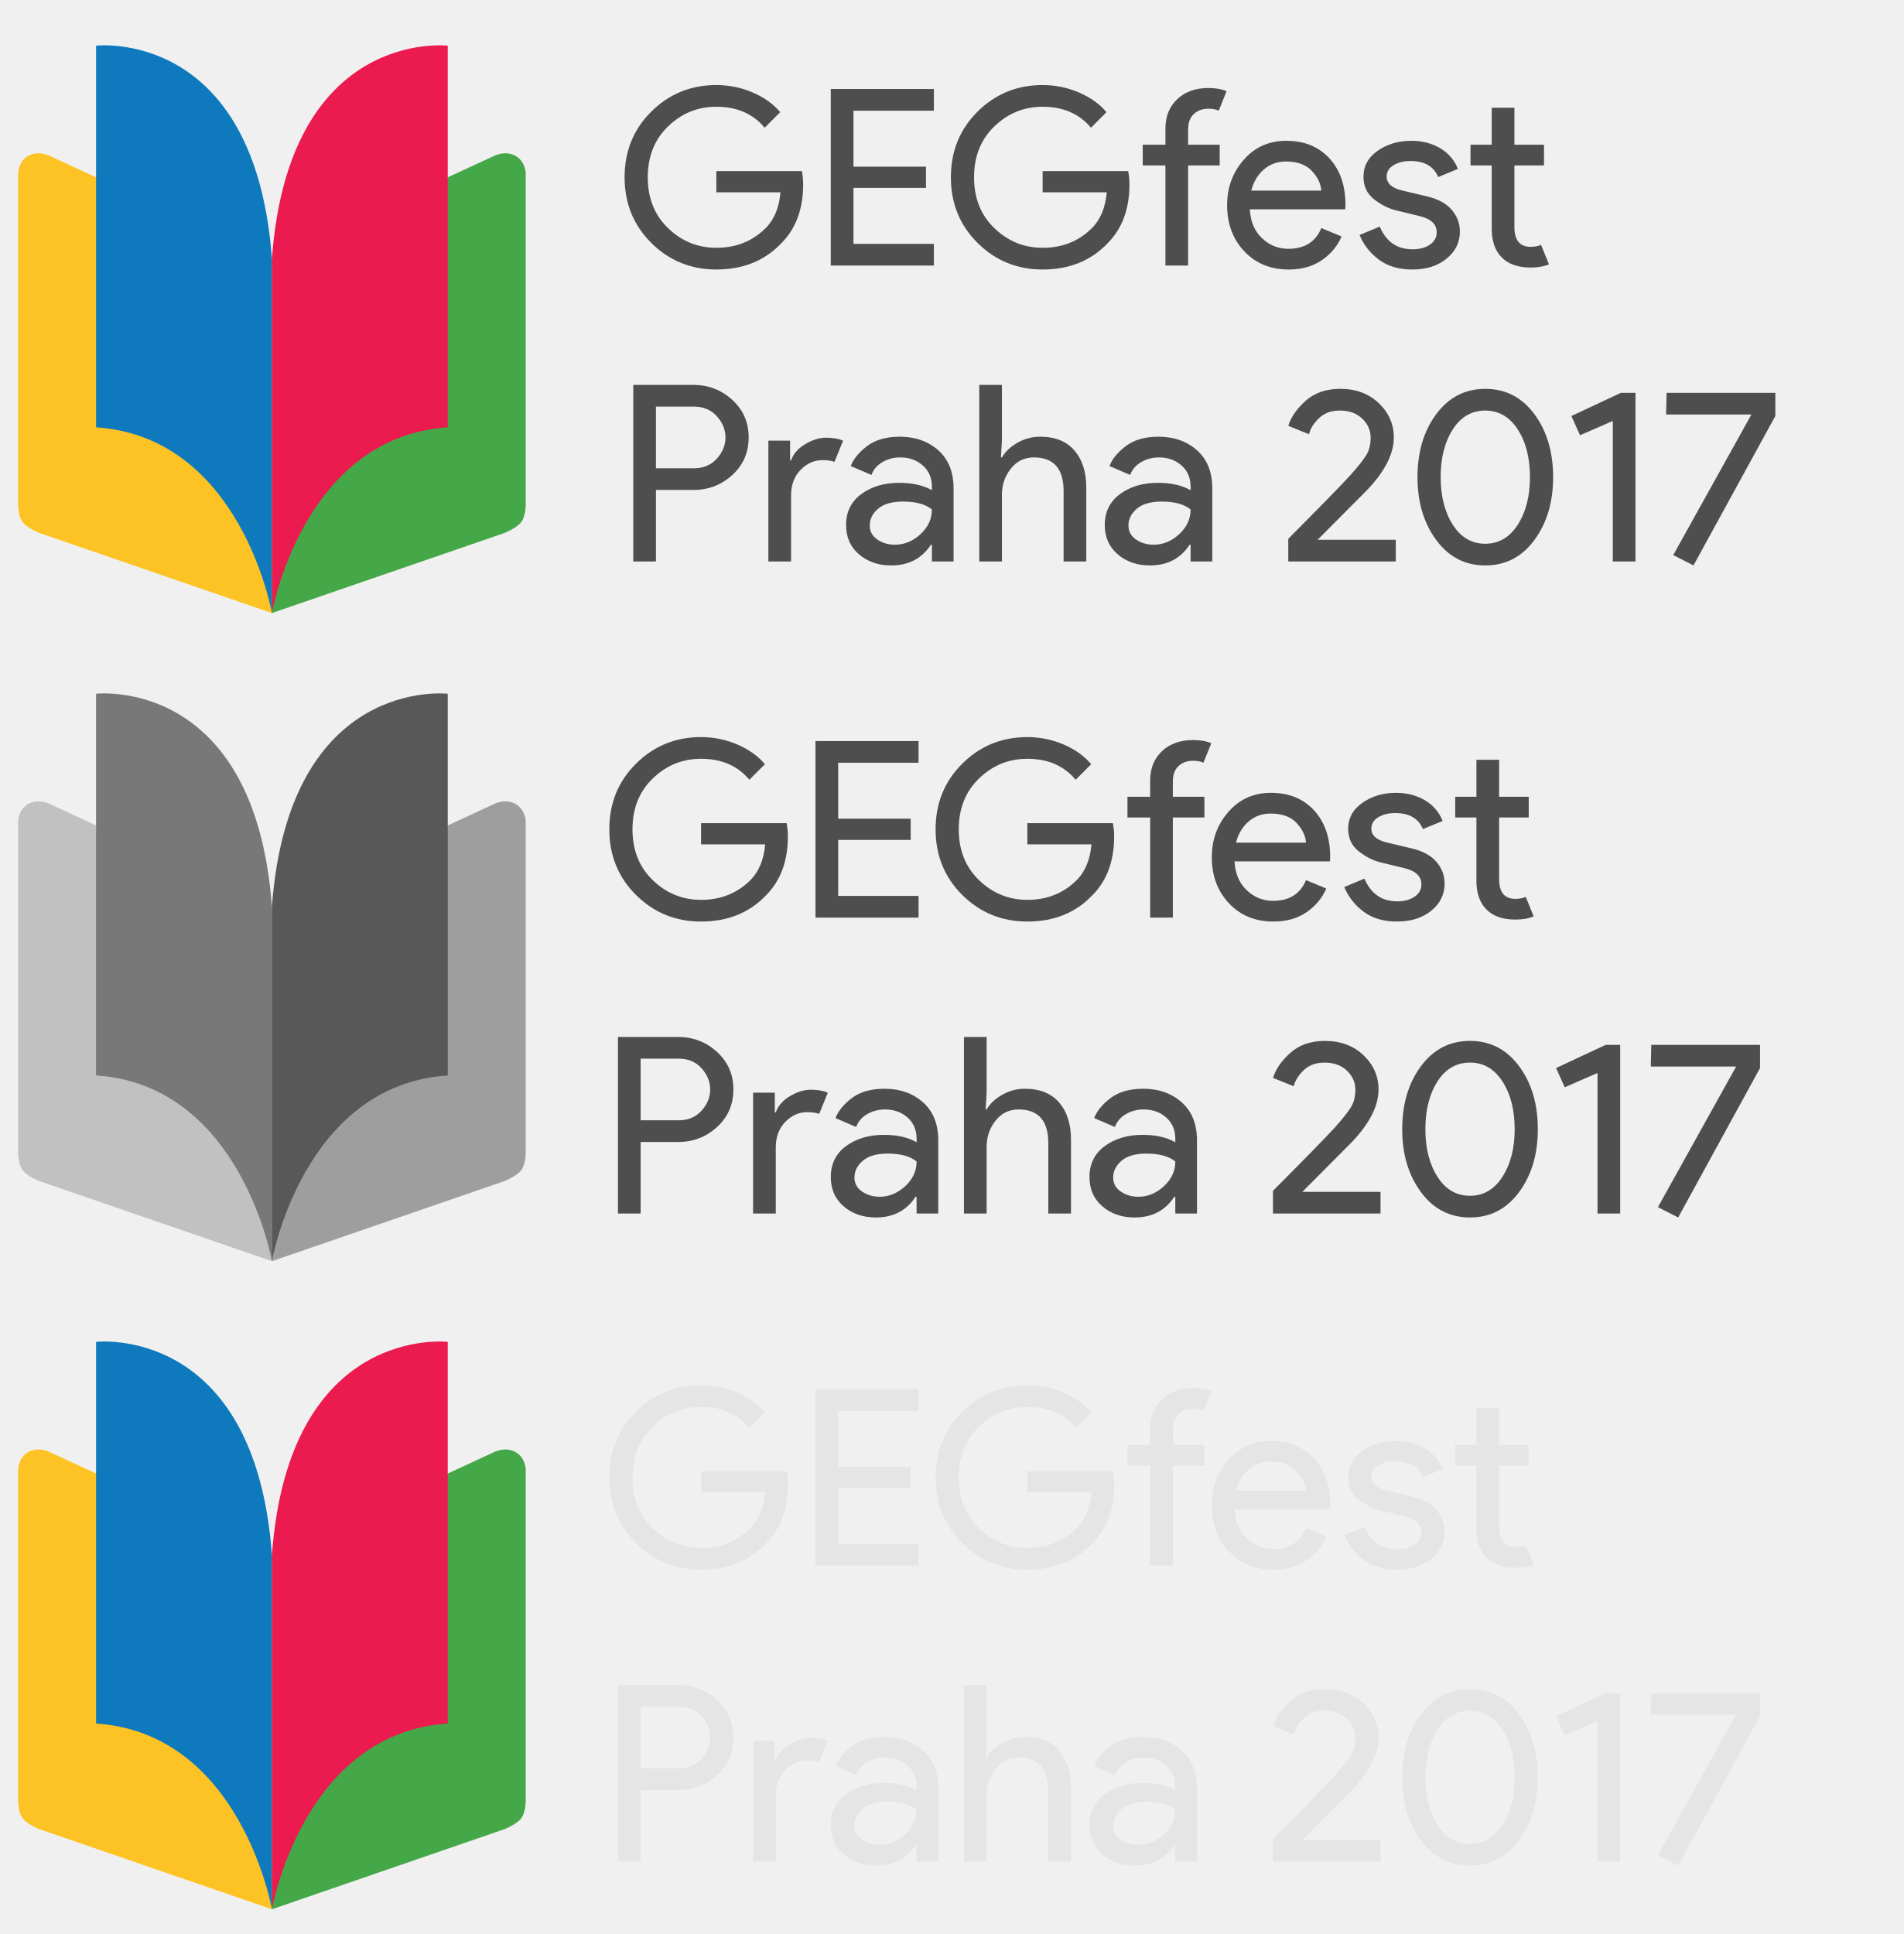
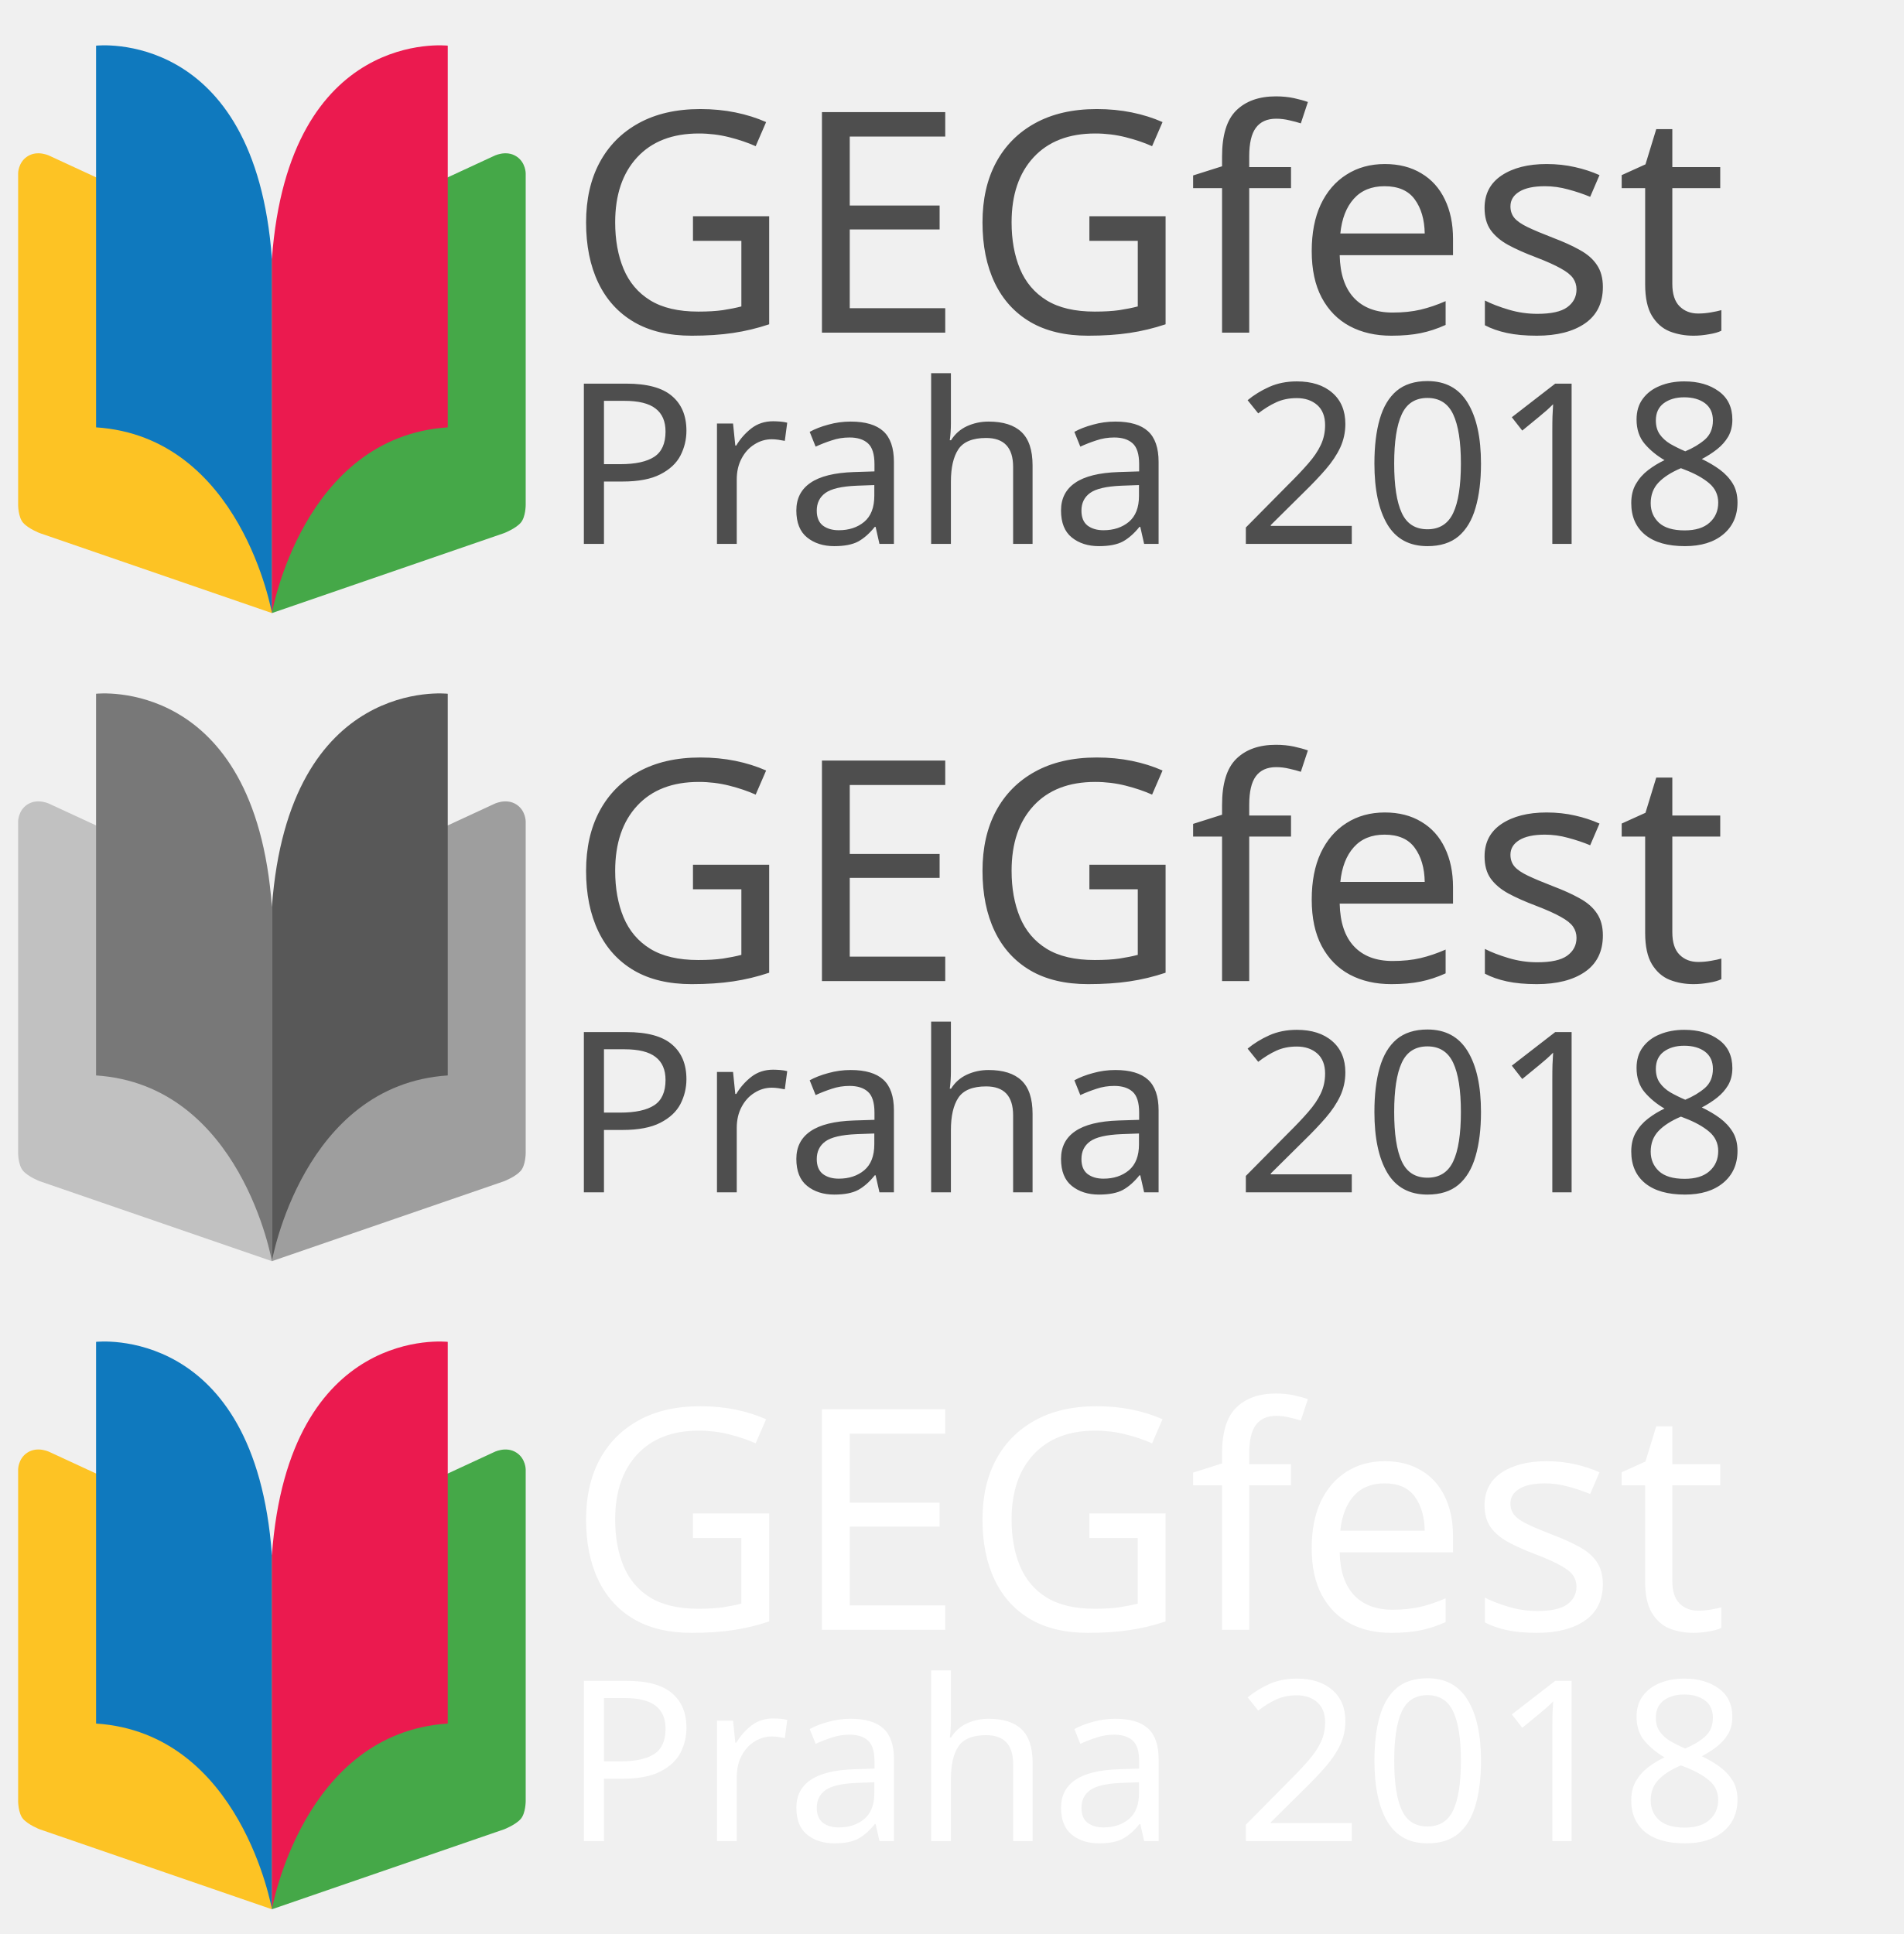
<svg xmlns="http://www.w3.org/2000/svg" version="1.1" id="Layer_1" x="0px" y="0px" width="185px" height="188px" viewBox="0 0 185 188" enable-background="new 0 0 185 188" xml:space="preserve">
-   <g>
-     <path fill="#FDC324" d="M26.43,59.595L3.853,51.819c0,0-1.107-0.429-1.61-1.008c-0.481-0.553-0.481-1.725-0.481-1.725V16.845   c0,0-0.001-1.022,0.857-1.612c1.049-0.72,2.287-0.046,2.287-0.046l21.524,9.961V59.595z" />
-     <g>
+   <defs id="defs155">
+ 	
+ 	
+ 	
+ 	
+ 	
+ 	
+ 	
+ 	
+ 	
+ 	
+ 	
+ 	
+ 	
+ 	
+ 	
+ 	
+ </defs>
+   <g id="g4048">
+     <g id="g17">
+       <path id="path19" d="M26.429,122.595L3.852,114.82c0,0-1.107-0.43-1.61-1.008c-0.481-0.555-0.481-1.727-0.481-1.727V79.845   c0,0-0.001-1.022,0.857-1.612c1.049-0.72,2.287-0.047,2.287-0.047l21.524,9.961V122.595z" fill="#C1C1C1" />
+       <g id="g21">
	</g>
-     <path fill="#0F79BE" d="M26.43,59.595c0,0-2.995-17.126-17.091-18.053V4.439c0,0,15.432-1.781,17.091,20.708V59.595z" />
-     <path fill="#45A848" d="M26.43,59.595l22.577-7.775c0,0,1.107-0.429,1.61-1.008c0.48-0.553,0.48-1.725,0.48-1.725V16.845   c0,0,0.001-1.022-0.856-1.612c-1.05-0.72-2.287-0.046-2.287-0.046l-21.524,9.96V59.595z" />
-     <g>
+       <path id="path23" d="M26.429,122.595c0,0-2.995-17.127-17.091-18.054V67.438c0,0,15.432-1.781,17.091,20.708V122.595z" fill="#787878" />
+       <path id="path25" d="M26.429,122.595l22.577-7.774c0,0,1.107-0.43,1.61-1.008c0.481-0.555,0.481-1.727,0.481-1.727V79.845   c0,0,0.001-1.022-0.857-1.612c-1.049-0.72-2.287-0.047-2.287-0.047l-21.524,9.961V122.595z" fill="#9E9E9E" />
+       <g id="g27">
	</g>
-     <path fill="#EB1A4F" d="M26.43,59.595c0,0,2.995-17.126,17.091-18.053V4.439c0,0-15.432-1.781-17.091,20.708V59.595z" />
+       <path id="path29" d="M26.429,122.595c0,0,2.995-17.127,17.091-18.054V67.438c0,0-15.432-1.781-17.091,20.708V122.595z" fill="#585858" />
+     </g>
  </g>
-   <g>
-     <path fill="#C1C1C1" d="M26.429,122.595L3.852,114.82c0,0-1.107-0.43-1.61-1.008c-0.481-0.555-0.481-1.727-0.481-1.727V79.845   c0,0-0.001-1.022,0.857-1.612c1.049-0.72,2.287-0.047,2.287-0.047l21.524,9.961V122.595z" />
-     <g>
+   <g id="g31">
+     <path fill="#FDC324" d="M26.43,185.595L3.853,177.82c0,0-1.107-0.43-1.61-1.008c-0.481-0.554-0.481-1.726-0.481-1.726v-32.241   c0,0-0.001-1.022,0.857-1.611c1.049-0.721,2.287-0.047,2.287-0.047l21.524,9.961V185.595z" id="path33" />
+     <g id="g35">
	</g>
-     <path fill="#787878" d="M26.429,122.595c0,0-2.995-17.127-17.091-18.054V67.438c0,0,15.432-1.781,17.091,20.708V122.595z" />
-     <path fill="#9E9E9E" d="M26.429,122.595l22.577-7.774c0,0,1.107-0.43,1.61-1.008c0.481-0.555,0.481-1.727,0.481-1.727V79.845   c0,0,0.001-1.022-0.857-1.612c-1.049-0.72-2.287-0.047-2.287-0.047l-21.524,9.961V122.595z" />
-     <g>
+     <path fill="#0F79BE" d="M26.43,185.595c0,0-2.995-17.126-17.091-18.053v-37.103c0,0,15.432-1.781,17.091,20.707V185.595z" id="path37" />
+     <path fill="#45A848" d="M26.43,185.595l22.577-7.774c0,0,1.107-0.43,1.61-1.008c0.48-0.554,0.48-1.726,0.48-1.726v-32.241   c0,0,0.001-1.022-0.856-1.611c-1.05-0.721-2.287-0.047-2.287-0.047l-21.524,9.961V185.595z" id="path39" />
+     <g id="g41">
	</g>
-     <path fill="#585858" d="M26.429,122.595c0,0,2.995-17.127,17.091-18.054V67.438c0,0-15.432-1.781-17.091,20.708V122.595z" />
+     <path fill="#EB1A4F" d="M26.43,185.595c0,0,2.995-17.126,17.091-18.053v-37.103c0,0-15.432-1.781-17.091,20.707V185.595z" id="path43" />
  </g>
-   <g>
-     <path fill="#FDC324" d="M26.43,185.595L3.853,177.82c0,0-1.107-0.43-1.61-1.008c-0.481-0.554-0.481-1.726-0.481-1.726v-32.241   c0,0-0.001-1.022,0.857-1.611c1.049-0.721,2.287-0.047,2.287-0.047l21.524,9.961V185.595z" />
-     <g>
+   <text transform="matrix(1 0 0 1 -52 328.2041)" id="text45">
+     <tspan x="0" y="0" font-family="'ProductSans-Regular'" font-size="12" id="tspan47">GEGfest</tspan>
+     <tspan x="0" y="14.4" font-family="'ProductSans-Regular'" font-size="12" id="tspan49">Praha 2017</tspan>
+   </text>
+   <g id="g4057">
+     <g id="g3">
+       <path id="path5" d="M26.43,59.595L3.853,51.819c0,0-1.107-0.429-1.61-1.008c-0.481-0.553-0.481-1.725-0.481-1.725V16.845   c0,0-0.001-1.022,0.857-1.612c1.049-0.72,2.287-0.046,2.287-0.046l21.524,9.961V59.595z" fill="#FDC324" />
+       <g id="g7">
	</g>
-     <path fill="#0F79BE" d="M26.43,185.595c0,0-2.995-17.126-17.091-18.053v-37.103c0,0,15.432-1.781,17.091,20.707V185.595z" />
-     <path fill="#45A848" d="M26.43,185.595l22.577-7.774c0,0,1.107-0.43,1.61-1.008c0.48-0.554,0.48-1.726,0.48-1.726v-32.241   c0,0,0.001-1.022-0.856-1.611c-1.05-0.721-2.287-0.047-2.287-0.047l-21.524,9.961V185.595z" />
-     <g>
+       <path id="path9" d="M26.43,59.595c0,0-2.995-17.126-17.091-18.053V4.439c0,0,15.432-1.781,17.091,20.708V59.595z" fill="#0F79BE" />
+       <path id="path11" d="M26.43,59.595l22.577-7.775c0,0,1.107-0.429,1.61-1.008c0.48-0.553,0.48-1.725,0.48-1.725V16.845   c0,0,0.001-1.022-0.856-1.612c-1.05-0.72-2.287-0.046-2.287-0.046l-21.524,9.96V59.595z" fill="#45A848" />
+       <g id="g13">
	</g>
-     <path fill="#EB1A4F" d="M26.43,185.595c0,0,2.995-17.126,17.091-18.053v-37.103c0,0-15.432-1.781-17.091,20.707V185.595z" />
+       <path id="path15" d="M26.43,59.595c0,0,2.995-17.126,17.091-18.053V4.439c0,0-15.432-1.781-17.091,20.708V59.595z" fill="#EB1A4F" />
+     </g>
+     <g transform="translate(0.3999894,0)" id="g3970">
+       <text xml:space="preserve" style="font-size:30.01px;font-style:normal;font-variant:normal;font-weight:normal;font-stretch:normal;text-align:start;line-height:125%;letter-spacing:0px;word-spacing:0px;writing-mode:lr-tb;text-anchor:start;fill:#4e4e4e;fill-opacity:1;stroke:none;font-family:Poppins;-inkscape-font-specification:Poppins" x="54.738" y="32.335" id="text3159">
+         <tspan id="tspan3161" x="54.738" y="32.335">GEGfest</tspan>
+       </text>
+       <text xml:space="preserve" style="font-size:21.821px;font-style:normal;font-variant:normal;font-weight:normal;font-stretch:normal;text-align:start;line-height:125%;letter-spacing:0px;word-spacing:0px;writing-mode:lr-tb;text-anchor:start;fill:#4e4e4e;fill-opacity:1;stroke:none;font-family:Poppins;-inkscape-font-specification:Poppins" x="54.227" y="52.869" id="text3159-1">
+         <tspan id="tspan3184" x="54.227" y="52.869">Praha 2018</tspan>
+       </text>
+     </g>
  </g>
-   <text transform="matrix(1 0 0 1 -52 328.2041)">
-     <tspan x="0" y="0" font-family="'ProductSans-Regular'" font-size="12">GEGfest</tspan>
-     <tspan x="0" y="14.4" font-family="'ProductSans-Regular'" font-size="12">Praha 2017</tspan>
-   </text>
-   <g>
-     <path fill="#4E4E4E" d="M78.066,17.928c0,2.397-0.711,4.307-2.133,5.729c-1.615,1.694-3.717,2.541-6.305,2.541   c-2.479,0-4.584-0.859-6.316-2.577c-1.734-1.718-2.602-3.848-2.602-6.389s0.867-4.67,2.602-6.388   c1.732-1.718,3.838-2.577,6.316-2.577c1.23,0,2.404,0.24,3.523,0.719s2.014,1.119,2.686,1.918l-1.512,1.51   c-1.135-1.358-2.701-2.038-4.697-2.038c-1.807,0-3.369,0.635-4.688,1.906s-1.977,2.921-1.977,4.95c0,2.03,0.658,3.68,1.977,4.95   s2.881,1.906,4.688,1.906c1.918,0,3.516-0.639,4.793-1.917c0.832-0.831,1.311-1.99,1.439-3.476h-6.232v-2.062h8.318   C78.025,17.082,78.066,17.513,78.066,17.928z" />
-     <path fill="#4E4E4E" d="M90.771,10.761h-7.814v5.441h7.047v2.062h-7.047v5.442h7.814v2.109h-10.02V8.651h10.02V10.761z" />
-     <path fill="#4E4E4E" d="M109.781,17.928c0,2.397-0.711,4.307-2.133,5.729c-1.615,1.694-3.717,2.541-6.305,2.541   c-2.479,0-4.584-0.859-6.318-2.577c-1.732-1.718-2.6-3.848-2.6-6.389s0.867-4.67,2.6-6.388c1.734-1.718,3.84-2.577,6.318-2.577   c1.23,0,2.404,0.24,3.523,0.719c1.117,0.479,2.014,1.119,2.684,1.918l-1.51,1.51c-1.135-1.358-2.701-2.038-4.697-2.038   c-1.807,0-3.369,0.635-4.688,1.906s-1.979,2.921-1.979,4.95c0,2.03,0.66,3.68,1.979,4.95s2.881,1.906,4.688,1.906   c1.916,0,3.516-0.639,4.793-1.917c0.832-0.831,1.311-1.99,1.439-3.476h-6.232v-2.062h8.318   C109.74,17.082,109.781,17.513,109.781,17.928z" />
-     <path fill="#4E4E4E" d="M117.451,8.555c0.703,0,1.295,0.104,1.773,0.312l-0.766,1.894c-0.256-0.128-0.592-0.192-1.008-0.192   c-0.574,0-1.047,0.172-1.414,0.516s-0.551,0.843-0.551,1.498v1.486h3.068v2.014h-3.068v9.732h-2.207v-9.732h-2.205v-2.014h2.205   v-1.558c0-1.199,0.385-2.158,1.152-2.876C115.197,8.915,116.205,8.555,117.451,8.555z" />
-     <path fill="#4E4E4E" d="M125.266,26.199c-1.773,0-3.215-0.591-4.326-1.774s-1.666-2.677-1.666-4.483c0-1.71,0.539-3.18,1.617-4.411   c1.08-1.23,2.457-1.846,4.137-1.846c1.74,0,3.135,0.568,4.182,1.702c1.047,1.135,1.57,2.653,1.57,4.555l-0.023,0.408h-9.277   c0.064,1.183,0.459,2.118,1.188,2.805c0.727,0.687,1.578,1.031,2.553,1.031c1.582,0,2.652-0.671,3.211-2.014l1.967,0.815   c-0.385,0.911-1.016,1.674-1.895,2.289C127.623,25.891,126.545,26.199,125.266,26.199z M128.43,18.527   c-0.047-0.671-0.355-1.31-0.922-1.917c-0.568-0.607-1.41-0.911-2.529-0.911c-0.814,0-1.521,0.256-2.121,0.767   c-0.6,0.512-1.012,1.199-1.234,2.062H128.43z" />
-     <path fill="#4E4E4E" d="M137.275,26.199c-1.311,0-2.393-0.32-3.248-0.959c-0.855-0.639-1.482-1.438-1.881-2.397l1.965-0.815   c0.623,1.471,1.686,2.206,3.189,2.206c0.686,0,1.25-0.152,1.689-0.456c0.439-0.303,0.658-0.703,0.658-1.199   c0-0.767-0.535-1.286-1.605-1.558l-2.373-0.575c-0.752-0.192-1.463-0.555-2.133-1.091c-0.672-0.535-1.008-1.258-1.008-2.169   c0-1.039,0.459-1.882,1.379-2.529c0.918-0.647,2.01-0.971,3.271-0.971c1.039,0,1.967,0.236,2.781,0.708s1.398,1.147,1.75,2.025   l-1.918,0.791c-0.432-1.039-1.326-1.558-2.686-1.558c-0.654,0-1.205,0.136-1.652,0.408c-0.449,0.272-0.672,0.639-0.672,1.103   c0,0.671,0.52,1.126,1.559,1.366l2.324,0.552c1.104,0.255,1.918,0.695,2.445,1.318c0.527,0.623,0.791,1.327,0.791,2.109   c0,1.055-0.432,1.934-1.295,2.637C139.746,25.847,138.635,26.199,137.275,26.199z" />
-     <path fill="#4E4E4E" d="M148.783,26.007c-1.232,0-2.17-0.328-2.818-0.983c-0.646-0.655-0.971-1.582-0.971-2.781v-6.161h-2.061   v-2.014h2.061v-3.596h2.205v3.596h2.877v2.014h-2.877v5.993c0,1.279,0.529,1.918,1.584,1.918c0.398,0,0.734-0.064,1.006-0.192   l0.768,1.894C150.076,25.903,149.486,26.007,148.783,26.007z" />
-     <path fill="#4E4E4E" d="M63.756,54.581h-2.205V37.417h5.848c1.455,0,2.713,0.483,3.775,1.45s1.596,2.186,1.596,3.656   s-0.533,2.689-1.596,3.656s-2.32,1.45-3.775,1.45h-3.643V54.581z M63.756,45.52h3.691c0.926,0,1.67-0.312,2.229-0.935   c0.561-0.624,0.84-1.311,0.84-2.062s-0.279-1.438-0.84-2.062c-0.559-0.624-1.303-0.935-2.229-0.935h-3.691V45.52z" />
-     <path fill="#4E4E4E" d="M76.893,54.581h-2.207V42.835h2.111v1.917h0.096c0.223-0.639,0.682-1.166,1.377-1.582   c0.695-0.415,1.371-0.623,2.025-0.623c0.656,0,1.207,0.096,1.654,0.288l-0.838,2.062c-0.289-0.112-0.68-0.168-1.176-0.168   c-0.799,0-1.506,0.316-2.121,0.947s-0.922,1.458-0.922,2.481V54.581z" />
-     <path fill="#4E4E4E" d="M86.625,54.965c-1.248,0-2.291-0.36-3.129-1.079c-0.84-0.719-1.258-1.669-1.258-2.853   c0-1.278,0.494-2.281,1.484-3.008c0.992-0.727,2.215-1.091,3.668-1.091c1.295,0,2.357,0.24,3.189,0.719v-0.335   c0-0.863-0.297-1.554-0.887-2.074c-0.592-0.519-1.318-0.779-2.182-0.779c-0.641,0-1.219,0.152-1.738,0.456   c-0.52,0.304-0.875,0.719-1.066,1.247l-2.014-0.863c0.271-0.703,0.807-1.354,1.605-1.954c0.799-0.599,1.854-0.899,3.164-0.899   c1.502,0,2.748,0.44,3.74,1.319c0.99,0.879,1.486,2.118,1.486,3.715v7.096H90.58v-1.63h-0.096   C89.605,54.293,88.318,54.965,86.625,54.965z M86.984,52.951c0.91,0,1.738-0.339,2.48-1.019c0.742-0.679,1.115-1.482,1.115-2.409   c-0.623-0.511-1.559-0.767-2.805-0.767c-1.072,0-1.879,0.232-2.422,0.695c-0.543,0.464-0.814,1.007-0.814,1.63   c0,0.576,0.248,1.031,0.742,1.367C85.777,52.783,86.344,52.951,86.984,52.951z" />
-     <path fill="#4E4E4E" d="M97.387,37.417v5.417l-0.096,1.63h0.096c0.32-0.559,0.824-1.034,1.51-1.426   c0.688-0.391,1.424-0.587,2.207-0.587c1.453,0,2.564,0.448,3.332,1.343c0.766,0.895,1.15,2.094,1.15,3.596v7.191h-2.205v-6.856   c0-2.173-0.969-3.26-2.9-3.26c-0.912,0-1.654,0.364-2.23,1.091c-0.574,0.728-0.863,1.57-0.863,2.529v6.496h-2.205V37.417H97.387z" />
-     <path fill="#4E4E4E" d="M111.77,54.965c-1.246,0-2.289-0.36-3.127-1.079c-0.84-0.719-1.26-1.669-1.26-2.853   c0-1.278,0.496-2.281,1.486-3.008c0.992-0.727,2.215-1.091,3.668-1.091c1.295,0,2.357,0.24,3.189,0.719v-0.335   c0-0.863-0.297-1.554-0.889-2.074c-0.59-0.519-1.318-0.779-2.18-0.779c-0.641,0-1.219,0.152-1.738,0.456   c-0.52,0.304-0.875,0.719-1.066,1.247l-2.014-0.863c0.271-0.703,0.807-1.354,1.605-1.954c0.799-0.599,1.854-0.899,3.164-0.899   c1.502,0,2.748,0.44,3.74,1.319c0.99,0.879,1.486,2.118,1.486,3.715v7.096h-2.109v-1.63h-0.098   C114.75,54.293,113.465,54.965,111.77,54.965z M112.131,52.951c0.91,0,1.736-0.339,2.48-1.019c0.742-0.679,1.115-1.482,1.115-2.409   c-0.625-0.511-1.559-0.767-2.805-0.767c-1.072,0-1.879,0.232-2.422,0.695c-0.543,0.464-0.814,1.007-0.814,1.63   c0,0.576,0.246,1.031,0.742,1.367C110.924,52.783,111.49,52.951,112.131,52.951z" />
-     <path fill="#4E4E4E" d="M135.67,54.581h-10.451v-2.206c3.131-3.148,5.137-5.202,6.016-6.161c0.783-0.878,1.311-1.546,1.582-2.001   s0.408-1.019,0.408-1.69c0-0.687-0.271-1.294-0.814-1.822c-0.545-0.528-1.271-0.792-2.182-0.792c-0.832,0-1.502,0.244-2.014,0.731   c-0.512,0.488-0.84,1.011-0.982,1.57l-2.014-0.815c0.271-0.863,0.838-1.678,1.701-2.445s1.982-1.151,3.355-1.151   c1.52,0,2.766,0.464,3.74,1.391s1.463,2.038,1.463,3.332c0,1.598-0.871,3.308-2.613,5.13l-4.795,4.818h7.6V54.581z" />
-     <path fill="#4E4E4E" d="M149.141,52.496c-1.213,1.646-2.805,2.469-4.77,2.469s-3.557-0.823-4.77-2.469   c-1.215-1.646-1.822-3.684-1.822-6.113c0-2.445,0.607-4.486,1.822-6.125c1.213-1.638,2.805-2.457,4.77-2.457   s3.557,0.819,4.77,2.457c1.215,1.639,1.822,3.68,1.822,6.125C150.963,48.812,150.355,50.85,149.141,52.496z M144.371,52.855   c1.311,0,2.361-0.615,3.152-1.846c0.791-1.23,1.188-2.772,1.188-4.626c0-1.87-0.396-3.416-1.188-4.639s-1.842-1.834-3.152-1.834   c-1.326,0-2.381,0.611-3.164,1.834s-1.176,2.769-1.176,4.639c0,1.854,0.393,3.396,1.176,4.626   C141.99,52.24,143.045,52.855,144.371,52.855z" />
-     <path fill="#4E4E4E" d="M158.969,54.581h-2.205V40.917l-3.188,1.391l-0.84-1.87l4.818-2.253h1.414V54.581z" />
-     <path fill="#4E4E4E" d="M164.604,54.965l-1.967-1.007l7.6-13.664h-8.295l0.049-2.109h10.57v2.253L164.604,54.965z" />
+   <g transform="translate(0.3999894,63.03285)" id="g3970-4">
+     <text id="text3159-0" y="32.335" x="54.738" style="font-size:30.01px;font-style:normal;font-variant:normal;font-weight:normal;font-stretch:normal;text-align:start;line-height:125%;letter-spacing:0px;word-spacing:0px;writing-mode:lr-tb;text-anchor:start;fill:#4e4e4e;fill-opacity:1;stroke:none;font-family:Poppins;-inkscape-font-specification:Poppins" xml:space="preserve">
+       <tspan y="32.335" x="54.738" id="tspan3161-9">GEGfest</tspan>
+     </text>
+     <text id="text3159-1-4" y="52.869" x="54.227" style="font-size:21.821px;font-style:normal;font-variant:normal;font-weight:normal;font-stretch:normal;text-align:start;line-height:125%;letter-spacing:0px;word-spacing:0px;writing-mode:lr-tb;text-anchor:start;fill:#4e4e4e;fill-opacity:1;stroke:none;font-family:Poppins;-inkscape-font-specification:Poppins" xml:space="preserve">
+       <tspan y="52.869" x="54.227" id="tspan3184-8">Praha 2018</tspan>
+     </text>
  </g>
-   <g>
-     <path fill="#4E4E4E" d="M76.58,81.312c0,2.397-0.711,4.307-2.133,5.729c-1.615,1.694-3.717,2.541-6.305,2.541   c-2.479,0-4.584-0.859-6.316-2.577c-1.734-1.718-2.602-3.848-2.602-6.389s0.867-4.67,2.602-6.388   c1.732-1.718,3.838-2.577,6.316-2.577c1.23,0,2.404,0.24,3.523,0.719s2.014,1.119,2.686,1.918l-1.512,1.51   c-1.135-1.358-2.701-2.038-4.697-2.038c-1.807,0-3.369,0.635-4.688,1.906s-1.977,2.921-1.977,4.95c0,2.03,0.658,3.68,1.977,4.95   s2.881,1.906,4.688,1.906c1.918,0,3.516-0.639,4.793-1.917c0.832-0.831,1.311-1.99,1.439-3.476h-6.232v-2.062h8.318   C76.539,80.465,76.58,80.896,76.58,81.312z" />
-     <path fill="#4E4E4E" d="M89.285,74.144h-7.814v5.441h7.047v2.062h-7.047v5.442h7.814v2.109h-10.02V72.035h10.02V74.144z" />
-     <path fill="#4E4E4E" d="M108.295,81.312c0,2.397-0.711,4.307-2.133,5.729c-1.615,1.694-3.717,2.541-6.305,2.541   c-2.479,0-4.584-0.859-6.318-2.577c-1.732-1.718-2.6-3.848-2.6-6.389s0.867-4.67,2.6-6.388c1.734-1.718,3.84-2.577,6.318-2.577   c1.23,0,2.404,0.24,3.523,0.719c1.117,0.479,2.014,1.119,2.684,1.918l-1.51,1.51c-1.135-1.358-2.701-2.038-4.697-2.038   c-1.807,0-3.369,0.635-4.688,1.906s-1.979,2.921-1.979,4.95c0,2.03,0.66,3.68,1.979,4.95s2.881,1.906,4.688,1.906   c1.916,0,3.516-0.639,4.793-1.917c0.832-0.831,1.311-1.99,1.439-3.476h-6.232v-2.062h8.318   C108.254,80.465,108.295,80.896,108.295,81.312z" />
-     <path fill="#4E4E4E" d="M115.965,71.938c0.703,0,1.295,0.104,1.773,0.312l-0.766,1.894c-0.256-0.128-0.592-0.192-1.008-0.192   c-0.574,0-1.047,0.172-1.414,0.516S114,75.311,114,75.966v1.486h3.068v2.014H114v9.732h-2.207v-9.732h-2.205v-2.014h2.205v-1.558   c0-1.199,0.385-2.158,1.152-2.876C113.711,72.298,114.719,71.938,115.965,71.938z" />
-     <path fill="#4E4E4E" d="M123.779,89.582c-1.773,0-3.215-0.591-4.326-1.774s-1.666-2.677-1.666-4.483c0-1.71,0.539-3.18,1.617-4.411   c1.08-1.23,2.457-1.846,4.137-1.846c1.74,0,3.135,0.568,4.182,1.702c1.047,1.135,1.57,2.653,1.57,4.555l-0.023,0.408h-9.277   c0.064,1.183,0.459,2.118,1.188,2.805c0.727,0.687,1.578,1.031,2.553,1.031c1.582,0,2.652-0.671,3.211-2.014l1.967,0.815   c-0.385,0.911-1.016,1.674-1.895,2.289C126.137,89.274,125.059,89.582,123.779,89.582z M126.943,81.911   c-0.047-0.671-0.355-1.31-0.922-1.917c-0.568-0.607-1.41-0.911-2.529-0.911c-0.814,0-1.521,0.256-2.121,0.767   c-0.6,0.512-1.012,1.199-1.234,2.062H126.943z" />
-     <path fill="#4E4E4E" d="M135.789,89.582c-1.311,0-2.393-0.32-3.248-0.959c-0.855-0.639-1.482-1.438-1.881-2.397l1.965-0.815   c0.623,1.471,1.686,2.206,3.189,2.206c0.686,0,1.25-0.152,1.689-0.456c0.439-0.303,0.658-0.703,0.658-1.199   c0-0.767-0.535-1.286-1.605-1.558l-2.373-0.575c-0.752-0.192-1.463-0.555-2.133-1.091c-0.672-0.535-1.008-1.258-1.008-2.169   c0-1.039,0.459-1.882,1.379-2.529c0.918-0.647,2.01-0.971,3.271-0.971c1.039,0,1.967,0.236,2.781,0.708s1.398,1.147,1.75,2.025   l-1.918,0.791c-0.432-1.039-1.326-1.558-2.686-1.558c-0.654,0-1.205,0.136-1.652,0.408c-0.449,0.272-0.672,0.639-0.672,1.103   c0,0.671,0.52,1.126,1.559,1.366l2.324,0.552c1.104,0.255,1.918,0.695,2.445,1.318c0.527,0.623,0.791,1.327,0.791,2.109   c0,1.055-0.432,1.934-1.295,2.637C138.26,89.23,137.148,89.582,135.789,89.582z" />
-     <path fill="#4E4E4E" d="M147.297,89.39c-1.232,0-2.17-0.328-2.818-0.983c-0.646-0.655-0.971-1.582-0.971-2.781v-6.161h-2.061   v-2.014h2.061v-3.596h2.205v3.596h2.877v2.014h-2.877v5.993c0,1.279,0.529,1.918,1.584,1.918c0.398,0,0.734-0.064,1.006-0.192   l0.768,1.894C148.59,89.286,148,89.39,147.297,89.39z" />
-     <path fill="#4E4E4E" d="M62.27,117.965h-2.205v-17.164h5.848c1.455,0,2.713,0.482,3.775,1.449s1.596,2.186,1.596,3.656   s-0.533,2.689-1.596,3.656s-2.32,1.449-3.775,1.449H62.27V117.965z M62.27,108.902h3.691c0.926,0,1.67-0.311,2.229-0.934   c0.561-0.625,0.84-1.311,0.84-2.062c0-0.75-0.279-1.438-0.84-2.061c-0.559-0.625-1.303-0.936-2.229-0.936H62.27V108.902z" />
-     <path fill="#4E4E4E" d="M75.406,117.965h-2.207v-11.746h2.111v1.916h0.096c0.223-0.639,0.682-1.166,1.377-1.582   c0.695-0.414,1.371-0.623,2.025-0.623c0.656,0,1.207,0.096,1.654,0.289l-0.838,2.061c-0.289-0.111-0.68-0.168-1.176-0.168   c-0.799,0-1.506,0.316-2.121,0.947s-0.922,1.459-0.922,2.48V117.965z" />
-     <path fill="#4E4E4E" d="M85.139,118.348c-1.248,0-2.291-0.359-3.129-1.078c-0.84-0.721-1.258-1.67-1.258-2.854   c0-1.277,0.494-2.281,1.484-3.008c0.992-0.727,2.215-1.092,3.668-1.092c1.295,0,2.357,0.24,3.189,0.721v-0.336   c0-0.863-0.297-1.555-0.887-2.074c-0.592-0.52-1.318-0.779-2.182-0.779c-0.641,0-1.219,0.152-1.738,0.455   c-0.52,0.305-0.875,0.721-1.066,1.248l-2.014-0.863c0.271-0.703,0.807-1.355,1.605-1.955c0.799-0.598,1.854-0.898,3.164-0.898   c1.502,0,2.748,0.439,3.74,1.318c0.99,0.879,1.486,2.119,1.486,3.717v7.096h-2.109v-1.631h-0.096   C88.119,117.676,86.832,118.348,85.139,118.348z M85.498,116.334c0.91,0,1.738-0.34,2.48-1.02c0.742-0.678,1.115-1.48,1.115-2.408   c-0.623-0.512-1.559-0.768-2.805-0.768c-1.072,0-1.879,0.232-2.422,0.695c-0.543,0.465-0.814,1.008-0.814,1.631   c0,0.574,0.248,1.029,0.742,1.365C84.291,116.166,84.857,116.334,85.498,116.334z" />
-     <path fill="#4E4E4E" d="M95.9,100.801v5.418l-0.096,1.629H95.9c0.32-0.559,0.824-1.033,1.51-1.426   c0.688-0.391,1.424-0.588,2.207-0.588c1.453,0,2.564,0.447,3.332,1.344c0.766,0.895,1.15,2.094,1.15,3.596v7.191h-2.205v-6.857   c0-2.172-0.969-3.26-2.9-3.26c-0.912,0-1.654,0.363-2.23,1.092c-0.574,0.727-0.863,1.57-0.863,2.529v6.496h-2.205v-17.164H95.9z" />
-     <path fill="#4E4E4E" d="M110.283,118.348c-1.246,0-2.289-0.359-3.127-1.078c-0.84-0.721-1.26-1.67-1.26-2.854   c0-1.277,0.496-2.281,1.486-3.008c0.992-0.727,2.215-1.092,3.668-1.092c1.295,0,2.357,0.24,3.189,0.721v-0.336   c0-0.863-0.297-1.555-0.889-2.074c-0.59-0.52-1.318-0.779-2.18-0.779c-0.641,0-1.219,0.152-1.738,0.455   c-0.52,0.305-0.875,0.721-1.066,1.248l-2.014-0.863c0.271-0.703,0.807-1.355,1.605-1.955c0.799-0.598,1.854-0.898,3.164-0.898   c1.502,0,2.748,0.439,3.74,1.318c0.99,0.879,1.486,2.119,1.486,3.717v7.096h-2.109v-1.631h-0.098   C113.264,117.676,111.979,118.348,110.283,118.348z M110.645,116.334c0.91,0,1.736-0.34,2.48-1.02   c0.742-0.678,1.115-1.48,1.115-2.408c-0.625-0.512-1.559-0.768-2.805-0.768c-1.072,0-1.879,0.232-2.422,0.695   c-0.543,0.465-0.814,1.008-0.814,1.631c0,0.574,0.246,1.029,0.742,1.365S110.004,116.334,110.645,116.334z" />
-     <path fill="#4E4E4E" d="M134.184,117.965h-10.451v-2.207c3.131-3.146,5.137-5.201,6.016-6.16c0.783-0.879,1.311-1.545,1.582-2.002   c0.271-0.455,0.408-1.018,0.408-1.689c0-0.688-0.271-1.295-0.814-1.822c-0.545-0.527-1.271-0.791-2.182-0.791   c-0.832,0-1.502,0.244-2.014,0.732c-0.512,0.486-0.84,1.01-0.982,1.568l-2.014-0.814c0.271-0.863,0.838-1.678,1.701-2.445   c0.863-0.766,1.982-1.15,3.355-1.15c1.52,0,2.766,0.465,3.74,1.391c0.975,0.928,1.463,2.037,1.463,3.332   c0,1.598-0.871,3.309-2.613,5.131l-4.795,4.818h7.6V117.965z" />
-     <path fill="#4E4E4E" d="M147.654,115.879c-1.213,1.646-2.805,2.469-4.77,2.469s-3.557-0.822-4.77-2.469   c-1.215-1.646-1.822-3.684-1.822-6.113c0-2.445,0.607-4.486,1.822-6.125c1.213-1.637,2.805-2.457,4.77-2.457s3.557,0.82,4.77,2.457   c1.215,1.639,1.822,3.68,1.822,6.125C149.477,112.195,148.869,114.232,147.654,115.879z M142.885,116.238   c1.311,0,2.361-0.615,3.152-1.846s1.188-2.773,1.188-4.627c0-1.869-0.396-3.416-1.188-4.639s-1.842-1.834-3.152-1.834   c-1.326,0-2.381,0.611-3.164,1.834s-1.176,2.77-1.176,4.639c0,1.854,0.393,3.396,1.176,4.627S141.559,116.238,142.885,116.238z" />
-     <path fill="#4E4E4E" d="M157.482,117.965h-2.205v-13.664l-3.188,1.391l-0.84-1.871l4.818-2.252h1.414V117.965z" />
-     <path fill="#4E4E4E" d="M163.117,118.348l-1.967-1.006l7.6-13.664h-8.295l0.049-2.109h10.57v2.252L163.117,118.348z" />
-   </g>
-   <g>
-     <path fill="#E5E5E5" d="M76.58,144.312c0,2.397-0.711,4.308-2.133,5.73c-1.615,1.693-3.717,2.541-6.305,2.541   c-2.479,0-4.584-0.859-6.316-2.578c-1.734-1.717-2.602-3.848-2.602-6.389s0.867-4.67,2.602-6.388   c1.732-1.718,3.838-2.577,6.316-2.577c1.23,0,2.404,0.24,3.523,0.719c1.119,0.48,2.014,1.119,2.686,1.918l-1.512,1.51   c-1.135-1.357-2.701-2.037-4.697-2.037c-1.807,0-3.369,0.635-4.688,1.906c-1.318,1.27-1.977,2.92-1.977,4.949   c0,2.03,0.658,3.68,1.977,4.951c1.318,1.27,2.881,1.905,4.688,1.905c1.918,0,3.516-0.639,4.793-1.917   c0.832-0.832,1.311-1.99,1.439-3.477h-6.232v-2.062h8.318C76.539,143.466,76.58,143.896,76.58,144.312z" />
-     <path fill="#E5E5E5" d="M89.285,137.145h-7.814v5.441h7.047v2.062h-7.047v5.441h7.814v2.109h-10.02v-17.163h10.02V137.145z" />
-     <path fill="#E5E5E5" d="M108.295,144.312c0,2.397-0.711,4.308-2.133,5.73c-1.615,1.693-3.717,2.541-6.305,2.541   c-2.479,0-4.584-0.859-6.318-2.578c-1.732-1.717-2.6-3.848-2.6-6.389s0.867-4.67,2.6-6.388c1.734-1.718,3.84-2.577,6.318-2.577   c1.23,0,2.404,0.24,3.523,0.719c1.117,0.48,2.014,1.119,2.684,1.918l-1.51,1.51c-1.135-1.357-2.701-2.037-4.697-2.037   c-1.807,0-3.369,0.635-4.688,1.906c-1.318,1.27-1.979,2.92-1.979,4.949c0,2.03,0.66,3.68,1.979,4.951   c1.318,1.27,2.881,1.905,4.688,1.905c1.916,0,3.516-0.639,4.793-1.917c0.832-0.832,1.311-1.99,1.439-3.477h-6.232v-2.062h8.318   C108.254,143.466,108.295,143.896,108.295,144.312z" />
-     <path fill="#E5E5E5" d="M115.965,134.938c0.703,0,1.295,0.105,1.773,0.312l-0.766,1.894c-0.256-0.128-0.592-0.192-1.008-0.192   c-0.574,0-1.047,0.172-1.414,0.516S114,138.312,114,138.966v1.486h3.068v2.014H114v9.732h-2.207v-9.732h-2.205v-2.014h2.205v-1.558   c0-1.198,0.385-2.157,1.152-2.876C113.711,135.299,114.719,134.938,115.965,134.938z" />
-     <path fill="#E5E5E5" d="M123.779,152.583c-1.773,0-3.215-0.592-4.326-1.774s-1.666-2.677-1.666-4.483   c0-1.709,0.539-3.18,1.617-4.41c1.08-1.23,2.457-1.846,4.137-1.846c1.74,0,3.135,0.567,4.182,1.701   c1.047,1.135,1.57,2.653,1.57,4.555l-0.023,0.408h-9.277c0.064,1.183,0.459,2.117,1.188,2.805c0.727,0.688,1.578,1.031,2.553,1.031   c1.582,0,2.652-0.672,3.211-2.014l1.967,0.814c-0.385,0.91-1.016,1.674-1.895,2.289S125.059,152.583,123.779,152.583z    M126.943,144.911c-0.047-0.671-0.355-1.311-0.922-1.918c-0.568-0.607-1.41-0.91-2.529-0.91c-0.814,0-1.521,0.256-2.121,0.767   c-0.6,0.512-1.012,1.198-1.234,2.062H126.943z" />
-     <path fill="#E5E5E5" d="M135.789,152.583c-1.311,0-2.393-0.32-3.248-0.959c-0.855-0.64-1.482-1.439-1.881-2.398l1.965-0.814   c0.623,1.471,1.686,2.205,3.189,2.205c0.686,0,1.25-0.151,1.689-0.455c0.439-0.303,0.658-0.703,0.658-1.199   c0-0.767-0.535-1.285-1.605-1.558l-2.373-0.575c-0.752-0.191-1.463-0.555-2.133-1.091c-0.672-0.535-1.008-1.259-1.008-2.169   c0-1.039,0.459-1.883,1.379-2.529c0.918-0.647,2.01-0.971,3.271-0.971c1.039,0,1.967,0.236,2.781,0.707s1.398,1.146,1.75,2.025   l-1.918,0.791c-0.432-1.039-1.326-1.559-2.686-1.559c-0.654,0-1.205,0.137-1.652,0.408c-0.449,0.271-0.672,0.639-0.672,1.103   c0,0.671,0.52,1.126,1.559,1.366l2.324,0.552c1.104,0.255,1.918,0.694,2.445,1.318c0.527,0.623,0.791,1.327,0.791,2.109   c0,1.055-0.432,1.935-1.295,2.637C138.26,152.23,137.148,152.583,135.789,152.583z" />
-     <path fill="#E5E5E5" d="M147.297,152.391c-1.232,0-2.17-0.327-2.818-0.983c-0.646-0.654-0.971-1.582-0.971-2.78v-6.161h-2.061   v-2.014h2.061v-3.596h2.205v3.596h2.877v2.014h-2.877v5.993c0,1.278,0.529,1.918,1.584,1.918c0.398,0,0.734-0.063,1.006-0.192   l0.768,1.895C148.59,152.286,148,152.391,147.297,152.391z" />
-     <path fill="#E5E5E5" d="M62.27,180.966h-2.205v-17.164h5.848c1.455,0,2.713,0.482,3.775,1.449s1.596,2.186,1.596,3.656   s-0.533,2.689-1.596,3.656s-2.32,1.449-3.775,1.449H62.27V180.966z M62.27,171.903h3.691c0.926,0,1.67-0.311,2.229-0.934   c0.561-0.625,0.84-1.311,0.84-2.062c0-0.75-0.279-1.438-0.84-2.061c-0.559-0.625-1.303-0.936-2.229-0.936H62.27V171.903z" />
-     <path fill="#E5E5E5" d="M75.406,180.966h-2.207V169.22h2.111v1.916h0.096c0.223-0.639,0.682-1.166,1.377-1.582   c0.695-0.414,1.371-0.623,2.025-0.623c0.656,0,1.207,0.096,1.654,0.289l-0.838,2.061c-0.289-0.111-0.68-0.168-1.176-0.168   c-0.799,0-1.506,0.316-2.121,0.947s-0.922,1.459-0.922,2.48V180.966z" />
-     <path fill="#E5E5E5" d="M85.139,181.349c-1.248,0-2.291-0.359-3.129-1.078c-0.84-0.721-1.258-1.67-1.258-2.854   c0-1.277,0.494-2.281,1.484-3.008c0.992-0.727,2.215-1.092,3.668-1.092c1.295,0,2.357,0.24,3.189,0.721v-0.336   c0-0.863-0.297-1.555-0.887-2.074c-0.592-0.52-1.318-0.779-2.182-0.779c-0.641,0-1.219,0.152-1.738,0.455   c-0.52,0.305-0.875,0.721-1.066,1.248l-2.014-0.863c0.271-0.703,0.807-1.355,1.605-1.955c0.799-0.598,1.854-0.898,3.164-0.898   c1.502,0,2.748,0.439,3.74,1.318c0.99,0.879,1.486,2.119,1.486,3.717v7.096h-2.109v-1.631h-0.096   C88.119,180.677,86.832,181.349,85.139,181.349z M85.498,179.335c0.91,0,1.738-0.34,2.48-1.02c0.742-0.678,1.115-1.48,1.115-2.408   c-0.623-0.512-1.559-0.768-2.805-0.768c-1.072,0-1.879,0.232-2.422,0.695c-0.543,0.465-0.814,1.008-0.814,1.631   c0,0.574,0.248,1.029,0.742,1.365C84.291,179.167,84.857,179.335,85.498,179.335z" />
-     <path fill="#E5E5E5" d="M95.9,163.802v5.418l-0.096,1.629H95.9c0.32-0.559,0.824-1.033,1.51-1.426   c0.688-0.391,1.424-0.588,2.207-0.588c1.453,0,2.564,0.447,3.332,1.344c0.766,0.895,1.15,2.094,1.15,3.596v7.191h-2.205v-6.857   c0-2.172-0.969-3.26-2.9-3.26c-0.912,0-1.654,0.363-2.23,1.092c-0.574,0.727-0.863,1.57-0.863,2.529v6.496h-2.205v-17.164H95.9z" />
-     <path fill="#E5E5E5" d="M110.283,181.349c-1.246,0-2.289-0.359-3.127-1.078c-0.84-0.721-1.26-1.67-1.26-2.854   c0-1.277,0.496-2.281,1.486-3.008c0.992-0.727,2.215-1.092,3.668-1.092c1.295,0,2.357,0.24,3.189,0.721v-0.336   c0-0.863-0.297-1.555-0.889-2.074c-0.59-0.52-1.318-0.779-2.18-0.779c-0.641,0-1.219,0.152-1.738,0.455   c-0.52,0.305-0.875,0.721-1.066,1.248l-2.014-0.863c0.271-0.703,0.807-1.355,1.605-1.955c0.799-0.598,1.854-0.898,3.164-0.898   c1.502,0,2.748,0.439,3.74,1.318c0.99,0.879,1.486,2.119,1.486,3.717v7.096h-2.109v-1.631h-0.098   C113.264,180.677,111.979,181.349,110.283,181.349z M110.645,179.335c0.91,0,1.736-0.34,2.48-1.02   c0.742-0.678,1.115-1.48,1.115-2.408c-0.625-0.512-1.559-0.768-2.805-0.768c-1.072,0-1.879,0.232-2.422,0.695   c-0.543,0.465-0.814,1.008-0.814,1.631c0,0.574,0.246,1.029,0.742,1.365S110.004,179.335,110.645,179.335z" />
-     <path fill="#E5E5E5" d="M134.184,180.966h-10.451v-2.207c3.131-3.146,5.137-5.201,6.016-6.16c0.783-0.879,1.311-1.545,1.582-2.002   c0.271-0.455,0.408-1.018,0.408-1.689c0-0.688-0.271-1.295-0.814-1.822c-0.545-0.527-1.271-0.791-2.182-0.791   c-0.832,0-1.502,0.244-2.014,0.732c-0.512,0.486-0.84,1.01-0.982,1.568l-2.014-0.814c0.271-0.863,0.838-1.678,1.701-2.445   c0.863-0.766,1.982-1.15,3.355-1.15c1.52,0,2.766,0.465,3.74,1.391c0.975,0.928,1.463,2.037,1.463,3.332   c0,1.598-0.871,3.309-2.613,5.131l-4.795,4.818h7.6V180.966z" />
-     <path fill="#E5E5E5" d="M147.654,178.88c-1.213,1.646-2.805,2.469-4.77,2.469s-3.557-0.822-4.77-2.469   c-1.215-1.646-1.822-3.684-1.822-6.113c0-2.445,0.607-4.486,1.822-6.125c1.213-1.637,2.805-2.457,4.77-2.457s3.557,0.82,4.77,2.457   c1.215,1.639,1.822,3.68,1.822,6.125C149.477,175.196,148.869,177.233,147.654,178.88z M142.885,179.239   c1.311,0,2.361-0.615,3.152-1.846s1.188-2.773,1.188-4.627c0-1.869-0.396-3.416-1.188-4.639s-1.842-1.834-3.152-1.834   c-1.326,0-2.381,0.611-3.164,1.834s-1.176,2.77-1.176,4.639c0,1.854,0.393,3.396,1.176,4.627S141.559,179.239,142.885,179.239z" />
-     <path fill="#E5E5E5" d="M157.482,180.966h-2.205v-13.664l-3.188,1.391l-0.84-1.871l4.818-2.252h1.414V180.966z" />
-     <path fill="#E5E5E5" d="M163.117,181.349l-1.967-1.006l7.6-13.664h-8.295l0.049-2.109h10.57v2.252L163.117,181.349z" />
+   <g id="g4042">
+     <text id="text3159-0-2" y="158.432" x="55.138" style="font-size:30.01px;font-style:normal;font-variant:normal;font-weight:normal;font-stretch:normal;text-align:start;line-height:125%;letter-spacing:0px;word-spacing:0px;writing-mode:lr-tb;text-anchor:start;fill:#ffffff;fill-opacity:1;stroke:none;font-family:Poppins;-inkscape-font-specification:Poppins" xml:space="preserve">
+       <tspan y="158.432" x="55.138" id="tspan3161-9-4">GEGfest</tspan>
+     </text>
+     <text id="text3159-1-4-5" y="178.966" x="54.627" style="font-size:21.821px;font-style:normal;font-variant:normal;font-weight:normal;font-stretch:normal;text-align:start;line-height:125%;letter-spacing:0px;word-spacing:0px;writing-mode:lr-tb;text-anchor:start;fill:#ffffff;fill-opacity:1;stroke:none;font-family:Poppins;-inkscape-font-specification:Poppins" xml:space="preserve">
+       <tspan y="178.966" x="54.627" id="tspan3184-8-5">Praha 2018</tspan>
+     </text>
  </g>
</svg>
